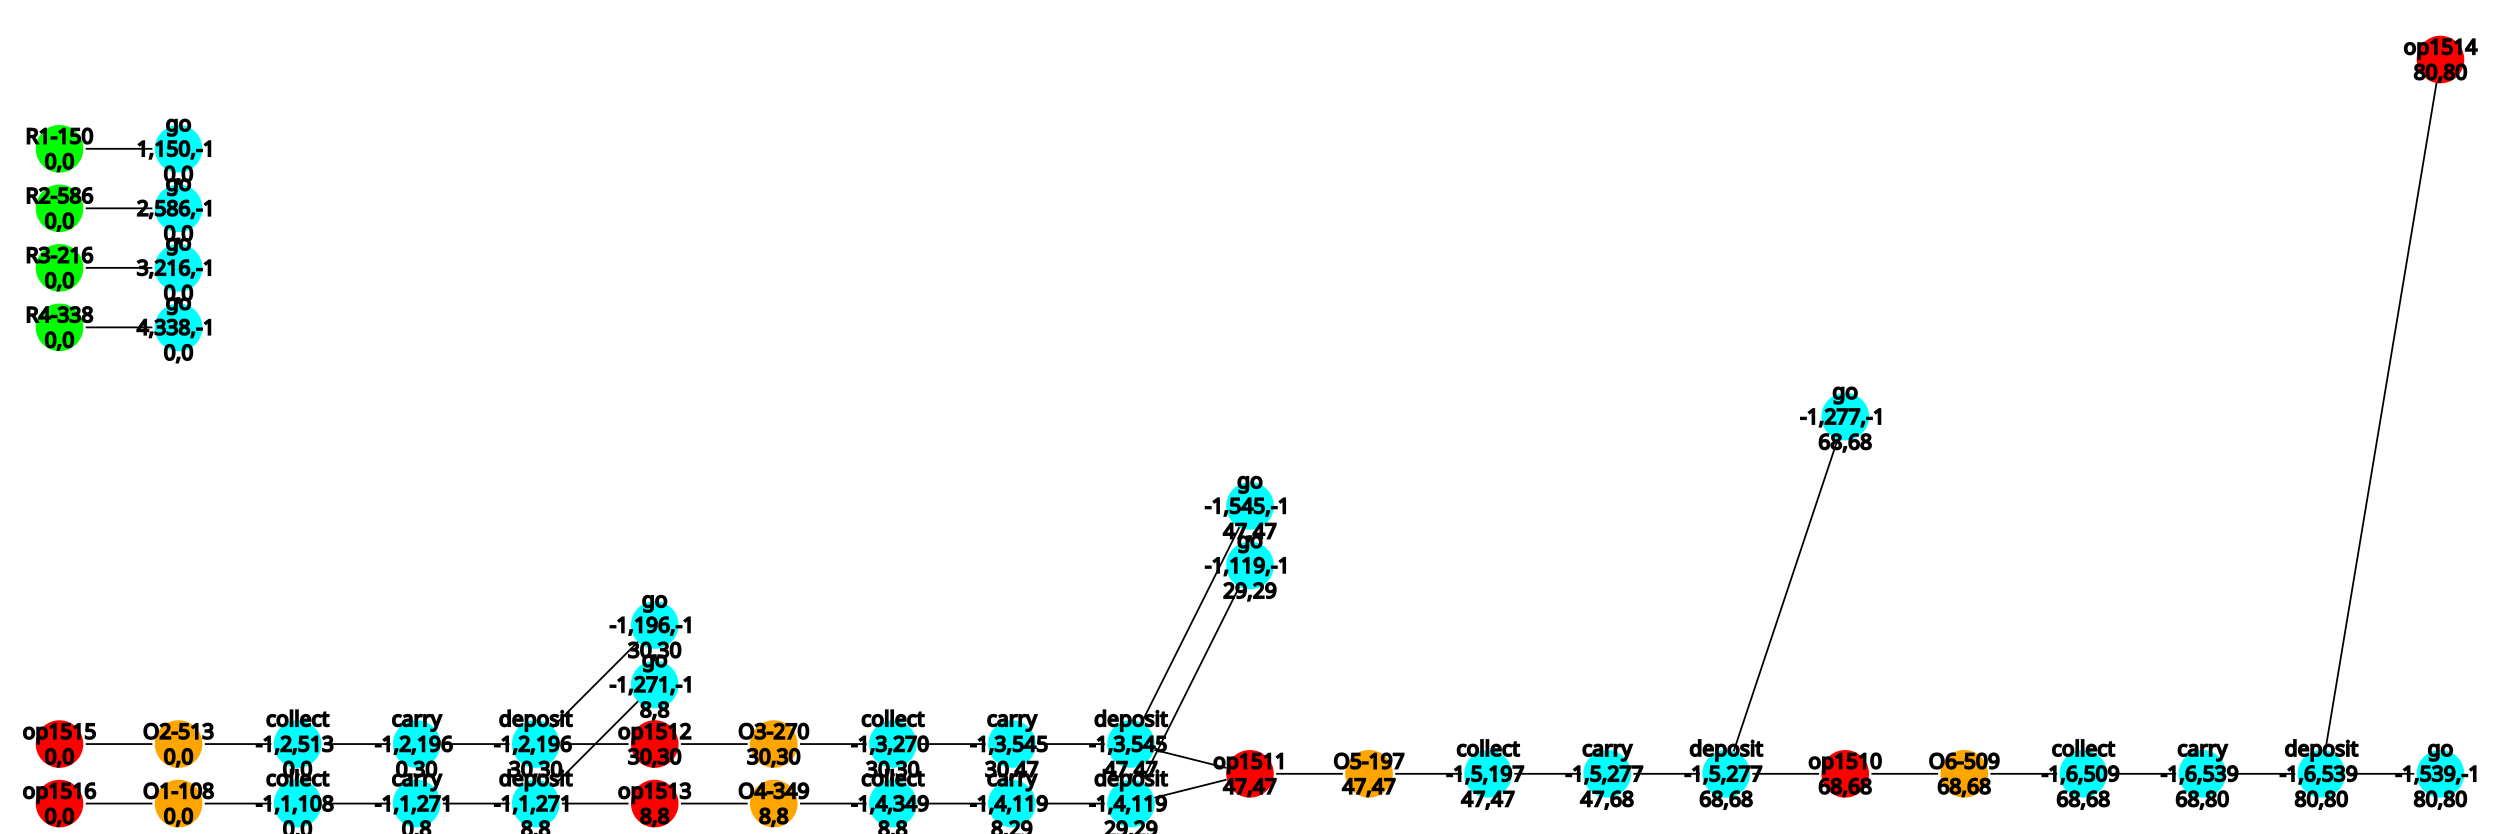
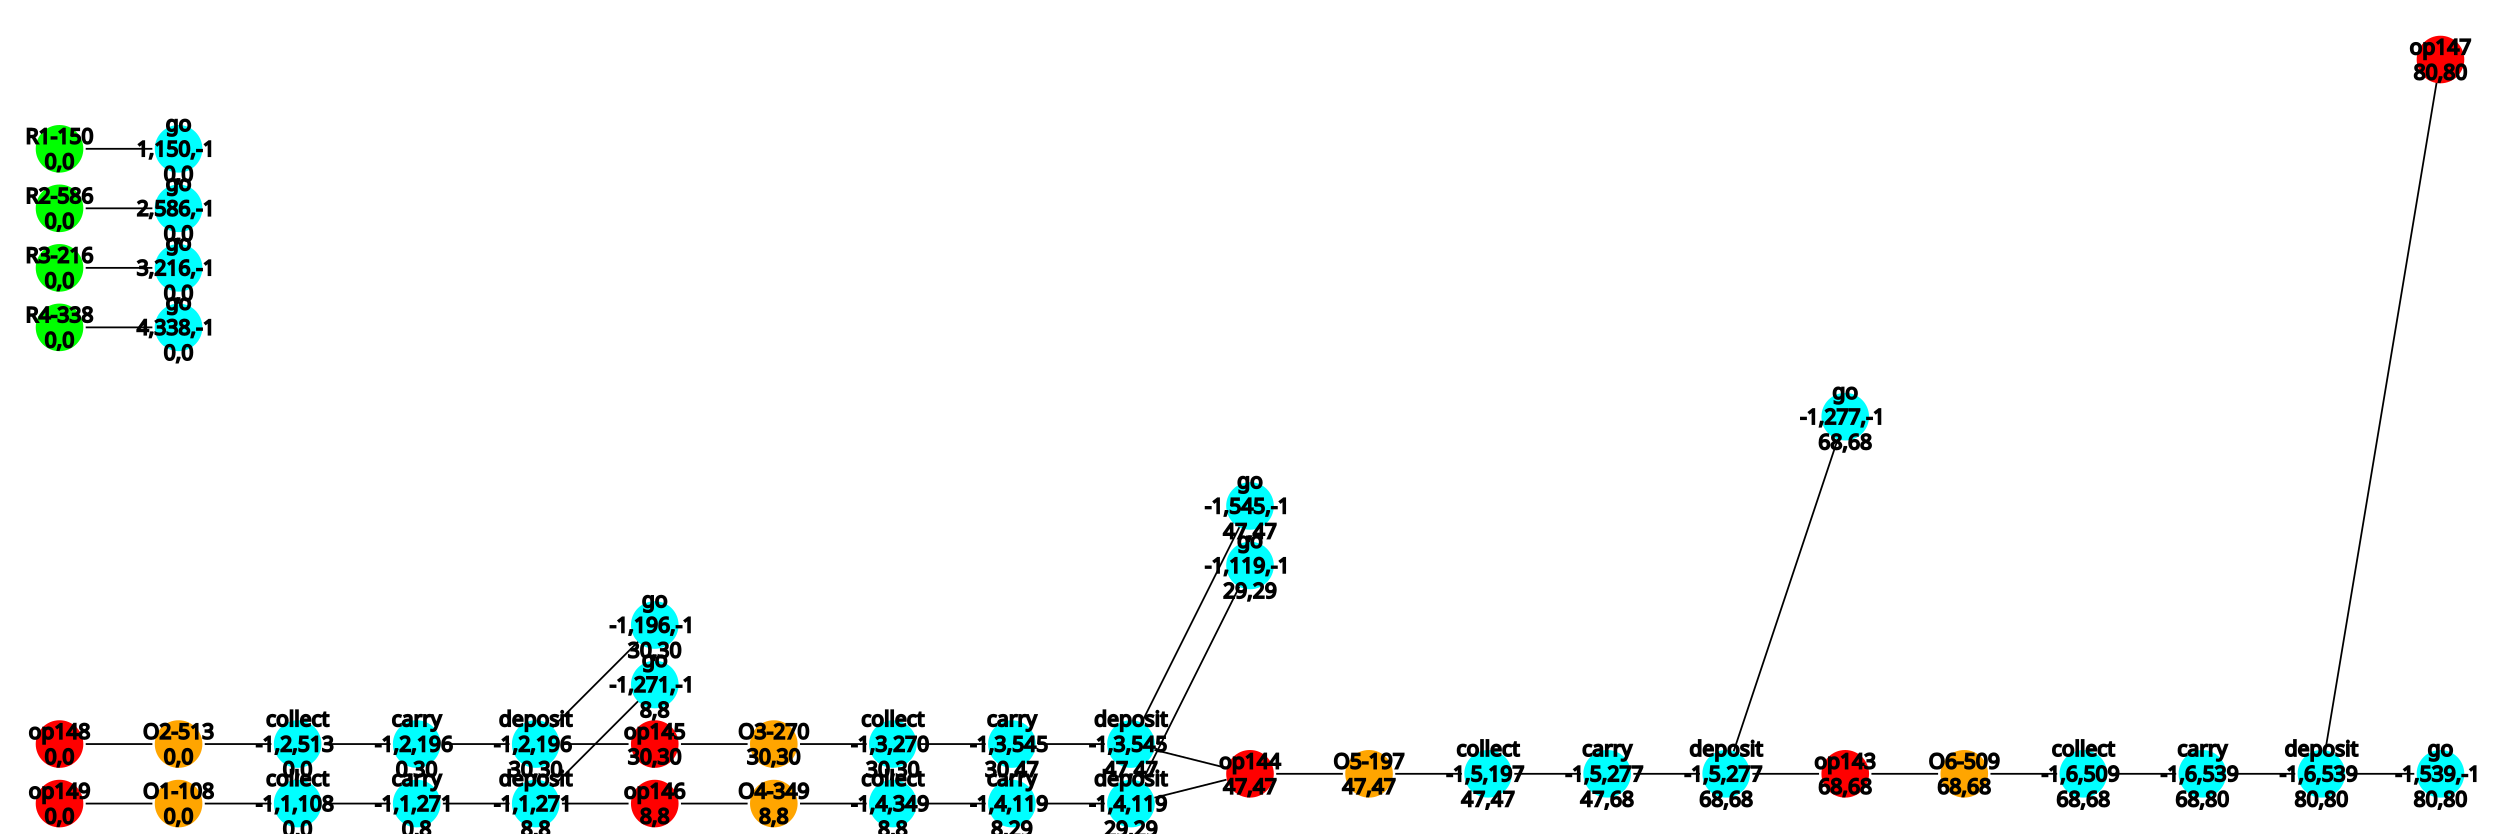
<svg xmlns="http://www.w3.org/2000/svg" version="1.2" width="420mm" height="140mm" viewBox="0 0 420 140" stroke="none" fill="#000000" stroke-width="0.3" font-size="3.88">
  <defs>
    <marker id="arrow" markerWidth="15" markerHeight="7" refX="5" refY="3.5" orient="auto" markerUnits="strokeWidth">
      <path d="M0,0 L15,3.5 L0,7 z" stroke="context-stroke" fill="context-stroke" />
    </marker>
  </defs>
-   <g stroke="#000000" id="img-e101e9b0-1">
+   <g stroke="#000000" id="img-eed5cb4e-1">
    <g transform="translate(20,135)">
      <path fill="none" d="M-5.6,0 L 5.6 0" class="primitive" />
    </g>
    <g transform="translate(20,125)">
      <path fill="none" d="M-5.6,0 L 5.6 0" class="primitive" />
    </g>
    <g transform="translate(400,130)">
      <path fill="none" d="M-5.6,0 L 5.6 0" class="primitive" />
    </g>
    <g transform="translate(400,70)">
      <path fill="none" d="M-9.63,57.81 L 9.63 -57.81" class="primitive" />
    </g>
    <g transform="translate(380,130)">
      <path fill="none" d="M-5.6,0 L 5.6 0" class="primitive" />
    </g>
    <g transform="translate(360,130)">
      <path fill="none" d="M-5.6,0 L 5.6 0" class="primitive" />
    </g>
    <g transform="translate(100,125)">
      <path fill="none" d="M-8.03,8.03 L 8.03 -8.03" class="primitive" />
    </g>
    <g transform="translate(100,135)">
      <path fill="none" d="M-5.6,0 L 5.6 0" class="primitive" />
    </g>
    <g transform="translate(80,135)">
      <path fill="none" d="M-5.6,0 L 5.6 0" class="primitive" />
    </g>
    <g transform="translate(60,135)">
      <path fill="none" d="M-5.6,0 L 5.6 0" class="primitive" />
    </g>
    <g transform="translate(100,115)">
      <path fill="none" d="M-8.03,8.03 L 8.03 -8.03" class="primitive" />
    </g>
    <g transform="translate(100,125)">
      <path fill="none" d="M-5.6,0 L 5.6 0" class="primitive" />
    </g>
    <g transform="translate(80,125)">
      <path fill="none" d="M-5.6,0 L 5.6 0" class="primitive" />
    </g>
    <g transform="translate(60,125)">
      <path fill="none" d="M-5.6,0 L 5.6 0" class="primitive" />
    </g>
    <g transform="translate(200,115)">
      <path fill="none" d="M-8.93,17.87 L 8.93 -17.87" class="primitive" />
    </g>
    <g transform="translate(200,132.5)">
      <path fill="none" d="M-6.06,1.52 L 6.06 -1.52" class="primitive" />
    </g>
    <g transform="translate(180,135)">
      <path fill="none" d="M-5.6,0 L 5.6 0" class="primitive" />
    </g>
    <g transform="translate(160,135)">
      <path fill="none" d="M-5.6,0 L 5.6 0" class="primitive" />
    </g>
    <g transform="translate(200,105)">
      <path fill="none" d="M-8.93,17.87 L 8.93 -17.87" class="primitive" />
    </g>
    <g transform="translate(200,127.5)">
      <path fill="none" d="M-6.06,-1.52 L 6.06 1.52" class="primitive" />
    </g>
    <g transform="translate(180,125)">
      <path fill="none" d="M-5.6,0 L 5.6 0" class="primitive" />
    </g>
    <g transform="translate(160,125)">
      <path fill="none" d="M-5.6,0 L 5.6 0" class="primitive" />
    </g>
    <g transform="translate(300,100)">
      <path fill="none" d="M-9.28,27.83 L 9.28 -27.83" class="primitive" />
    </g>
    <g transform="translate(300,130)">
      <path fill="none" d="M-5.6,0 L 5.6 0" class="primitive" />
    </g>
    <g transform="translate(280,130)">
      <path fill="none" d="M-5.6,0 L 5.6 0" class="primitive" />
    </g>
    <g transform="translate(260,130)">
      <path fill="none" d="M-5.6,0 L 5.6 0" class="primitive" />
    </g>
    <g transform="translate(20,55)">
      <path fill="none" d="M-5.6,0 L 5.6 0" class="primitive" />
    </g>
    <g transform="translate(20,45)">
      <path fill="none" d="M-5.6,0 L 5.6 0" class="primitive" />
    </g>
    <g transform="translate(20,35)">
      <path fill="none" d="M-5.6,0 L 5.6 0" class="primitive" />
    </g>
    <g transform="translate(20,25)">
      <path fill="none" d="M-5.6,0 L 5.6 0" class="primitive" />
    </g>
    <g transform="translate(340,130)">
      <path fill="none" d="M-5.6,0 L 5.6 0" class="primitive" />
    </g>
    <g transform="translate(240,130)">
      <path fill="none" d="M-5.6,0 L 5.6 0" class="primitive" />
    </g>
    <g transform="translate(140,135)">
      <path fill="none" d="M-5.6,0 L 5.6 0" class="primitive" />
    </g>
    <g transform="translate(140,125)">
      <path fill="none" d="M-5.6,0 L 5.6 0" class="primitive" />
    </g>
    <g transform="translate(40,125)">
      <path fill="none" d="M-5.6,0 L 5.6 0" class="primitive" />
    </g>
    <g transform="translate(40,135)">
      <path fill="none" d="M-5.6,0 L 5.6 0" class="primitive" />
    </g>
    <g transform="translate(120,135)">
      <path fill="none" d="M-5.6,0 L 5.6 0" class="primitive" />
    </g>
    <g transform="translate(120,125)">
      <path fill="none" d="M-5.6,0 L 5.6 0" class="primitive" />
    </g>
    <g transform="translate(220,130)">
      <path fill="none" d="M-5.6,0 L 5.6 0" class="primitive" />
    </g>
    <g transform="translate(320,130)">
      <path fill="none" d="M-5.6,0 L 5.6 0" class="primitive" />
    </g>
  </g>
-   <g fill="#FF0000" id="img-e101e9b0-2">
+   <g fill="#FF0000" id="img-eed5cb4e-2">
    <g transform="translate(10,135)">
      <circle cx="0" cy="0" r="4" class="primitive" />
    </g>
  </g>
-   <g fill="#FF0000" id="img-e101e9b0-3">
+   <g fill="#FF0000" id="img-eed5cb4e-3">
    <g transform="translate(10,125)">
      <circle cx="0" cy="0" r="4" class="primitive" />
    </g>
  </g>
-   <g fill="#00FFFF" id="img-e101e9b0-4">
+   <g fill="#00FFFF" id="img-eed5cb4e-4">
    <g transform="translate(410,130)">
      <circle cx="0" cy="0" r="4" class="primitive" />
    </g>
  </g>
-   <g fill="#00FFFF" id="img-e101e9b0-5">
+   <g fill="#00FFFF" id="img-eed5cb4e-5">
    <g transform="translate(390,130)">
      <circle cx="0" cy="0" r="4" class="primitive" />
    </g>
  </g>
-   <g fill="#00FFFF" id="img-e101e9b0-6">
+   <g fill="#00FFFF" id="img-eed5cb4e-6">
    <g transform="translate(370,130)">
      <circle cx="0" cy="0" r="4" class="primitive" />
    </g>
  </g>
-   <g fill="#00FFFF" id="img-e101e9b0-7">
+   <g fill="#00FFFF" id="img-eed5cb4e-7">
    <g transform="translate(350,130)">
      <circle cx="0" cy="0" r="4" class="primitive" />
    </g>
  </g>
-   <g fill="#00FFFF" id="img-e101e9b0-8">
+   <g fill="#00FFFF" id="img-eed5cb4e-8">
    <g transform="translate(110,115)">
      <circle cx="0" cy="0" r="4" class="primitive" />
    </g>
  </g>
-   <g fill="#00FFFF" id="img-e101e9b0-9">
+   <g fill="#00FFFF" id="img-eed5cb4e-9">
    <g transform="translate(90,135)">
      <circle cx="0" cy="0" r="4" class="primitive" />
    </g>
  </g>
-   <g fill="#00FFFF" id="img-e101e9b0-10">
+   <g fill="#00FFFF" id="img-eed5cb4e-10">
    <g transform="translate(70,135)">
      <circle cx="0" cy="0" r="4" class="primitive" />
    </g>
  </g>
-   <g fill="#00FFFF" id="img-e101e9b0-11">
+   <g fill="#00FFFF" id="img-eed5cb4e-11">
    <g transform="translate(50,135)">
      <circle cx="0" cy="0" r="4" class="primitive" />
    </g>
  </g>
-   <g fill="#00FFFF" id="img-e101e9b0-12">
+   <g fill="#00FFFF" id="img-eed5cb4e-12">
    <g transform="translate(110,105)">
      <circle cx="0" cy="0" r="4" class="primitive" />
    </g>
  </g>
-   <g fill="#00FFFF" id="img-e101e9b0-13">
+   <g fill="#00FFFF" id="img-eed5cb4e-13">
    <g transform="translate(90,125)">
      <circle cx="0" cy="0" r="4" class="primitive" />
    </g>
  </g>
-   <g fill="#00FFFF" id="img-e101e9b0-14">
+   <g fill="#00FFFF" id="img-eed5cb4e-14">
    <g transform="translate(70,125)">
      <circle cx="0" cy="0" r="4" class="primitive" />
    </g>
  </g>
-   <g fill="#00FFFF" id="img-e101e9b0-15">
+   <g fill="#00FFFF" id="img-eed5cb4e-15">
    <g transform="translate(50,125)">
      <circle cx="0" cy="0" r="4" class="primitive" />
    </g>
  </g>
-   <g fill="#00FFFF" id="img-e101e9b0-16">
+   <g fill="#00FFFF" id="img-eed5cb4e-16">
    <g transform="translate(210,95)">
      <circle cx="0" cy="0" r="4" class="primitive" />
    </g>
  </g>
-   <g fill="#00FFFF" id="img-e101e9b0-17">
+   <g fill="#00FFFF" id="img-eed5cb4e-17">
    <g transform="translate(190,135)">
      <circle cx="0" cy="0" r="4" class="primitive" />
    </g>
  </g>
-   <g fill="#00FFFF" id="img-e101e9b0-18">
+   <g fill="#00FFFF" id="img-eed5cb4e-18">
    <g transform="translate(170,135)">
      <circle cx="0" cy="0" r="4" class="primitive" />
    </g>
  </g>
-   <g fill="#00FFFF" id="img-e101e9b0-19">
+   <g fill="#00FFFF" id="img-eed5cb4e-19">
    <g transform="translate(150,135)">
      <circle cx="0" cy="0" r="4" class="primitive" />
    </g>
  </g>
-   <g fill="#00FFFF" id="img-e101e9b0-20">
+   <g fill="#00FFFF" id="img-eed5cb4e-20">
    <g transform="translate(210,85)">
      <circle cx="0" cy="0" r="4" class="primitive" />
    </g>
  </g>
-   <g fill="#00FFFF" id="img-e101e9b0-21">
+   <g fill="#00FFFF" id="img-eed5cb4e-21">
    <g transform="translate(190,125)">
      <circle cx="0" cy="0" r="4" class="primitive" />
    </g>
  </g>
-   <g fill="#00FFFF" id="img-e101e9b0-22">
+   <g fill="#00FFFF" id="img-eed5cb4e-22">
    <g transform="translate(170,125)">
      <circle cx="0" cy="0" r="4" class="primitive" />
    </g>
  </g>
-   <g fill="#00FFFF" id="img-e101e9b0-23">
+   <g fill="#00FFFF" id="img-eed5cb4e-23">
    <g transform="translate(150,125)">
      <circle cx="0" cy="0" r="4" class="primitive" />
    </g>
  </g>
-   <g fill="#00FFFF" id="img-e101e9b0-24">
+   <g fill="#00FFFF" id="img-eed5cb4e-24">
    <g transform="translate(310,70)">
      <circle cx="0" cy="0" r="4" class="primitive" />
    </g>
  </g>
-   <g fill="#00FFFF" id="img-e101e9b0-25">
+   <g fill="#00FFFF" id="img-eed5cb4e-25">
    <g transform="translate(290,130)">
      <circle cx="0" cy="0" r="4" class="primitive" />
    </g>
  </g>
-   <g fill="#00FFFF" id="img-e101e9b0-26">
+   <g fill="#00FFFF" id="img-eed5cb4e-26">
    <g transform="translate(270,130)">
      <circle cx="0" cy="0" r="4" class="primitive" />
    </g>
  </g>
-   <g fill="#00FFFF" id="img-e101e9b0-27">
+   <g fill="#00FFFF" id="img-eed5cb4e-27">
    <g transform="translate(250,130)">
      <circle cx="0" cy="0" r="4" class="primitive" />
    </g>
  </g>
-   <g fill="#00FFFF" id="img-e101e9b0-28">
+   <g fill="#00FFFF" id="img-eed5cb4e-28">
    <g transform="translate(30,55)">
      <circle cx="0" cy="0" r="4" class="primitive" />
    </g>
  </g>
-   <g fill="#00FF00" id="img-e101e9b0-29">
+   <g fill="#00FF00" id="img-eed5cb4e-29">
    <g transform="translate(10,55)">
      <circle cx="0" cy="0" r="4" class="primitive" />
    </g>
  </g>
-   <g fill="#00FFFF" id="img-e101e9b0-30">
+   <g fill="#00FFFF" id="img-eed5cb4e-30">
    <g transform="translate(30,45)">
      <circle cx="0" cy="0" r="4" class="primitive" />
    </g>
  </g>
-   <g fill="#00FF00" id="img-e101e9b0-31">
+   <g fill="#00FF00" id="img-eed5cb4e-31">
    <g transform="translate(10,45)">
      <circle cx="0" cy="0" r="4" class="primitive" />
    </g>
  </g>
-   <g fill="#00FFFF" id="img-e101e9b0-32">
+   <g fill="#00FFFF" id="img-eed5cb4e-32">
    <g transform="translate(30,35)">
      <circle cx="0" cy="0" r="4" class="primitive" />
    </g>
  </g>
-   <g fill="#00FF00" id="img-e101e9b0-33">
+   <g fill="#00FF00" id="img-eed5cb4e-33">
    <g transform="translate(10,35)">
      <circle cx="0" cy="0" r="4" class="primitive" />
    </g>
  </g>
-   <g fill="#00FFFF" id="img-e101e9b0-34">
+   <g fill="#00FFFF" id="img-eed5cb4e-34">
    <g transform="translate(30,25)">
      <circle cx="0" cy="0" r="4" class="primitive" />
    </g>
  </g>
-   <g fill="#00FF00" id="img-e101e9b0-35">
+   <g fill="#00FF00" id="img-eed5cb4e-35">
    <g transform="translate(10,25)">
      <circle cx="0" cy="0" r="4" class="primitive" />
    </g>
  </g>
-   <g fill="#FFA500" id="img-e101e9b0-36">
+   <g fill="#FFA500" id="img-eed5cb4e-36">
    <g transform="translate(330,130)">
      <circle cx="0" cy="0" r="4" class="primitive" />
    </g>
  </g>
-   <g fill="#FFA500" id="img-e101e9b0-37">
+   <g fill="#FFA500" id="img-eed5cb4e-37">
    <g transform="translate(230,130)">
      <circle cx="0" cy="0" r="4" class="primitive" />
    </g>
  </g>
-   <g fill="#FFA500" id="img-e101e9b0-38">
+   <g fill="#FFA500" id="img-eed5cb4e-38">
    <g transform="translate(130,135)">
      <circle cx="0" cy="0" r="4" class="primitive" />
    </g>
  </g>
-   <g fill="#FFA500" id="img-e101e9b0-39">
+   <g fill="#FFA500" id="img-eed5cb4e-39">
    <g transform="translate(130,125)">
      <circle cx="0" cy="0" r="4" class="primitive" />
    </g>
  </g>
-   <g fill="#FFA500" id="img-e101e9b0-40">
+   <g fill="#FFA500" id="img-eed5cb4e-40">
    <g transform="translate(30,125)">
      <circle cx="0" cy="0" r="4" class="primitive" />
    </g>
  </g>
-   <g fill="#FFA500" id="img-e101e9b0-41">
+   <g fill="#FFA500" id="img-eed5cb4e-41">
    <g transform="translate(30,135)">
      <circle cx="0" cy="0" r="4" class="primitive" />
    </g>
  </g>
-   <g fill="#FF0000" id="img-e101e9b0-42">
+   <g fill="#FF0000" id="img-eed5cb4e-42">
    <g transform="translate(410,10)">
      <circle cx="0" cy="0" r="4" class="primitive" />
    </g>
  </g>
-   <g fill="#FF0000" id="img-e101e9b0-43">
+   <g fill="#FF0000" id="img-eed5cb4e-43">
    <g transform="translate(110,135)">
      <circle cx="0" cy="0" r="4" class="primitive" />
    </g>
  </g>
-   <g fill="#FF0000" id="img-e101e9b0-44">
+   <g fill="#FF0000" id="img-eed5cb4e-44">
    <g transform="translate(110,125)">
      <circle cx="0" cy="0" r="4" class="primitive" />
    </g>
  </g>
-   <g fill="#FF0000" id="img-e101e9b0-45">
+   <g fill="#FF0000" id="img-eed5cb4e-45">
    <g transform="translate(210,130)">
      <circle cx="0" cy="0" r="4" class="primitive" />
    </g>
  </g>
-   <g fill="#FF0000" id="img-e101e9b0-46">
+   <g fill="#FF0000" id="img-eed5cb4e-46">
    <g transform="translate(310,130)">
      <circle cx="0" cy="0" r="4" class="primitive" />
    </g>
  </g>
-   <g font-family="futura" font-size="3.53" stroke="#000000" id="img-e101e9b0-47">
+   <g font-family="futura" font-size="3.53" stroke="#000000" id="img-eed5cb4e-47">
    <g transform="translate(10,135)">
      <g class="primitive">
-         <text text-anchor="middle" dy="-0.25em">op1516<tspan x="0" dy="1.2em">0,0</tspan>
+         <text text-anchor="middle" dy="-0.25em">op149<tspan x="0" dy="1.2em">0,0</tspan>
        </text>
      </g>
    </g>
    <g transform="translate(10,125)">
      <g class="primitive">
-         <text text-anchor="middle" dy="-0.25em">op1515<tspan x="0" dy="1.2em">0,0</tspan>
+         <text text-anchor="middle" dy="-0.25em">op148<tspan x="0" dy="1.2em">0,0</tspan>
        </text>
      </g>
    </g>
    <g transform="translate(410,130)">
      <g class="primitive">
        <text text-anchor="middle" dy="-0.85em">go<tspan x="0" dy="1.2em">-1,539,-1</tspan>
          <tspan x="0" dy="1.2em">80,80</tspan>
        </text>
      </g>
    </g>
    <g transform="translate(390,130)">
      <g class="primitive">
        <text text-anchor="middle" dy="-0.85em">deposit<tspan x="0" dy="1.2em">-1,6,539</tspan>
          <tspan x="0" dy="1.2em">80,80</tspan>
        </text>
      </g>
    </g>
    <g transform="translate(370,130)">
      <g class="primitive">
        <text text-anchor="middle" dy="-0.85em">carry<tspan x="0" dy="1.2em">-1,6,539</tspan>
          <tspan x="0" dy="1.2em">68,80</tspan>
        </text>
      </g>
    </g>
    <g transform="translate(350,130)">
      <g class="primitive">
        <text text-anchor="middle" dy="-0.85em">collect<tspan x="0" dy="1.2em">-1,6,509</tspan>
          <tspan x="0" dy="1.2em">68,68</tspan>
        </text>
      </g>
    </g>
    <g transform="translate(110,115)">
      <g class="primitive">
        <text text-anchor="middle" dy="-0.85em">go<tspan x="0" dy="1.2em">-1,271,-1</tspan>
          <tspan x="0" dy="1.2em">8,8</tspan>
        </text>
      </g>
    </g>
    <g transform="translate(90,135)">
      <g class="primitive">
        <text text-anchor="middle" dy="-0.85em">deposit<tspan x="0" dy="1.2em">-1,1,271</tspan>
          <tspan x="0" dy="1.2em">8,8</tspan>
        </text>
      </g>
    </g>
    <g transform="translate(70,135)">
      <g class="primitive">
        <text text-anchor="middle" dy="-0.85em">carry<tspan x="0" dy="1.2em">-1,1,271</tspan>
          <tspan x="0" dy="1.2em">0,8</tspan>
        </text>
      </g>
    </g>
    <g transform="translate(50,135)">
      <g class="primitive">
        <text text-anchor="middle" dy="-0.85em">collect<tspan x="0" dy="1.2em">-1,1,108</tspan>
          <tspan x="0" dy="1.2em">0,0</tspan>
        </text>
      </g>
    </g>
    <g transform="translate(110,105)">
      <g class="primitive">
        <text text-anchor="middle" dy="-0.85em">go<tspan x="0" dy="1.2em">-1,196,-1</tspan>
          <tspan x="0" dy="1.2em">30,30</tspan>
        </text>
      </g>
    </g>
    <g transform="translate(90,125)">
      <g class="primitive">
        <text text-anchor="middle" dy="-0.85em">deposit<tspan x="0" dy="1.2em">-1,2,196</tspan>
          <tspan x="0" dy="1.2em">30,30</tspan>
        </text>
      </g>
    </g>
    <g transform="translate(70,125)">
      <g class="primitive">
        <text text-anchor="middle" dy="-0.85em">carry<tspan x="0" dy="1.2em">-1,2,196</tspan>
          <tspan x="0" dy="1.2em">0,30</tspan>
        </text>
      </g>
    </g>
    <g transform="translate(50,125)">
      <g class="primitive">
        <text text-anchor="middle" dy="-0.85em">collect<tspan x="0" dy="1.2em">-1,2,513</tspan>
          <tspan x="0" dy="1.2em">0,0</tspan>
        </text>
      </g>
    </g>
    <g transform="translate(210,95)">
      <g class="primitive">
        <text text-anchor="middle" dy="-0.85em">go<tspan x="0" dy="1.2em">-1,119,-1</tspan>
          <tspan x="0" dy="1.2em">29,29</tspan>
        </text>
      </g>
    </g>
    <g transform="translate(190,135)">
      <g class="primitive">
        <text text-anchor="middle" dy="-0.85em">deposit<tspan x="0" dy="1.2em">-1,4,119</tspan>
          <tspan x="0" dy="1.2em">29,29</tspan>
        </text>
      </g>
    </g>
    <g transform="translate(170,135)">
      <g class="primitive">
        <text text-anchor="middle" dy="-0.85em">carry<tspan x="0" dy="1.2em">-1,4,119</tspan>
          <tspan x="0" dy="1.2em">8,29</tspan>
        </text>
      </g>
    </g>
    <g transform="translate(150,135)">
      <g class="primitive">
        <text text-anchor="middle" dy="-0.85em">collect<tspan x="0" dy="1.2em">-1,4,349</tspan>
          <tspan x="0" dy="1.2em">8,8</tspan>
        </text>
      </g>
    </g>
    <g transform="translate(210,85)">
      <g class="primitive">
        <text text-anchor="middle" dy="-0.85em">go<tspan x="0" dy="1.2em">-1,545,-1</tspan>
          <tspan x="0" dy="1.2em">47,47</tspan>
        </text>
      </g>
    </g>
    <g transform="translate(190,125)">
      <g class="primitive">
        <text text-anchor="middle" dy="-0.85em">deposit<tspan x="0" dy="1.2em">-1,3,545</tspan>
          <tspan x="0" dy="1.2em">47,47</tspan>
        </text>
      </g>
    </g>
    <g transform="translate(170,125)">
      <g class="primitive">
        <text text-anchor="middle" dy="-0.85em">carry<tspan x="0" dy="1.2em">-1,3,545</tspan>
          <tspan x="0" dy="1.2em">30,47</tspan>
        </text>
      </g>
    </g>
    <g transform="translate(150,125)">
      <g class="primitive">
        <text text-anchor="middle" dy="-0.85em">collect<tspan x="0" dy="1.2em">-1,3,270</tspan>
          <tspan x="0" dy="1.2em">30,30</tspan>
        </text>
      </g>
    </g>
    <g transform="translate(310,70)">
      <g class="primitive">
        <text text-anchor="middle" dy="-0.85em">go<tspan x="0" dy="1.2em">-1,277,-1</tspan>
          <tspan x="0" dy="1.2em">68,68</tspan>
        </text>
      </g>
    </g>
    <g transform="translate(290,130)">
      <g class="primitive">
        <text text-anchor="middle" dy="-0.85em">deposit<tspan x="0" dy="1.2em">-1,5,277</tspan>
          <tspan x="0" dy="1.2em">68,68</tspan>
        </text>
      </g>
    </g>
    <g transform="translate(270,130)">
      <g class="primitive">
        <text text-anchor="middle" dy="-0.85em">carry<tspan x="0" dy="1.2em">-1,5,277</tspan>
          <tspan x="0" dy="1.2em">47,68</tspan>
        </text>
      </g>
    </g>
    <g transform="translate(250,130)">
      <g class="primitive">
        <text text-anchor="middle" dy="-0.85em">collect<tspan x="0" dy="1.2em">-1,5,197</tspan>
          <tspan x="0" dy="1.2em">47,47</tspan>
        </text>
      </g>
    </g>
    <g transform="translate(30,55)">
      <g class="primitive">
        <text text-anchor="middle" dy="-0.85em">go<tspan x="0" dy="1.2em">4,338,-1</tspan>
          <tspan x="0" dy="1.2em">0,0</tspan>
        </text>
      </g>
    </g>
    <g transform="translate(10,55)">
      <g class="primitive">
        <text text-anchor="middle" dy="-0.25em">R4-338<tspan x="0" dy="1.2em">0,0</tspan>
        </text>
      </g>
    </g>
    <g transform="translate(30,45)">
      <g class="primitive">
        <text text-anchor="middle" dy="-0.85em">go<tspan x="0" dy="1.2em">3,216,-1</tspan>
          <tspan x="0" dy="1.2em">0,0</tspan>
        </text>
      </g>
    </g>
    <g transform="translate(10,45)">
      <g class="primitive">
        <text text-anchor="middle" dy="-0.25em">R3-216<tspan x="0" dy="1.2em">0,0</tspan>
        </text>
      </g>
    </g>
    <g transform="translate(30,35)">
      <g class="primitive">
        <text text-anchor="middle" dy="-0.85em">go<tspan x="0" dy="1.2em">2,586,-1</tspan>
          <tspan x="0" dy="1.2em">0,0</tspan>
        </text>
      </g>
    </g>
    <g transform="translate(10,35)">
      <g class="primitive">
        <text text-anchor="middle" dy="-0.25em">R2-586<tspan x="0" dy="1.2em">0,0</tspan>
        </text>
      </g>
    </g>
    <g transform="translate(30,25)">
      <g class="primitive">
        <text text-anchor="middle" dy="-0.85em">go<tspan x="0" dy="1.2em">1,150,-1</tspan>
          <tspan x="0" dy="1.2em">0,0</tspan>
        </text>
      </g>
    </g>
    <g transform="translate(10,25)">
      <g class="primitive">
        <text text-anchor="middle" dy="-0.25em">R1-150<tspan x="0" dy="1.2em">0,0</tspan>
        </text>
      </g>
    </g>
    <g transform="translate(330,130)">
      <g class="primitive">
        <text text-anchor="middle" dy="-0.25em">O6-509<tspan x="0" dy="1.2em">68,68</tspan>
        </text>
      </g>
    </g>
    <g transform="translate(230,130)">
      <g class="primitive">
        <text text-anchor="middle" dy="-0.25em">O5-197<tspan x="0" dy="1.2em">47,47</tspan>
        </text>
      </g>
    </g>
    <g transform="translate(130,135)">
      <g class="primitive">
        <text text-anchor="middle" dy="-0.25em">O4-349<tspan x="0" dy="1.2em">8,8</tspan>
        </text>
      </g>
    </g>
    <g transform="translate(130,125)">
      <g class="primitive">
        <text text-anchor="middle" dy="-0.25em">O3-270<tspan x="0" dy="1.2em">30,30</tspan>
        </text>
      </g>
    </g>
    <g transform="translate(30,125)">
      <g class="primitive">
        <text text-anchor="middle" dy="-0.25em">O2-513<tspan x="0" dy="1.2em">0,0</tspan>
        </text>
      </g>
    </g>
    <g transform="translate(30,135)">
      <g class="primitive">
        <text text-anchor="middle" dy="-0.25em">O1-108<tspan x="0" dy="1.2em">0,0</tspan>
        </text>
      </g>
    </g>
    <g transform="translate(410,10)">
      <g class="primitive">
-         <text text-anchor="middle" dy="-0.25em">op1514<tspan x="0" dy="1.2em">80,80</tspan>
+         <text text-anchor="middle" dy="-0.25em">op147<tspan x="0" dy="1.2em">80,80</tspan>
        </text>
      </g>
    </g>
    <g transform="translate(110,135)">
      <g class="primitive">
-         <text text-anchor="middle" dy="-0.25em">op1513<tspan x="0" dy="1.2em">8,8</tspan>
+         <text text-anchor="middle" dy="-0.25em">op146<tspan x="0" dy="1.2em">8,8</tspan>
        </text>
      </g>
    </g>
    <g transform="translate(110,125)">
      <g class="primitive">
-         <text text-anchor="middle" dy="-0.25em">op1512<tspan x="0" dy="1.2em">30,30</tspan>
+         <text text-anchor="middle" dy="-0.25em">op145<tspan x="0" dy="1.2em">30,30</tspan>
        </text>
      </g>
    </g>
    <g transform="translate(210,130)">
      <g class="primitive">
-         <text text-anchor="middle" dy="-0.25em">op1511<tspan x="0" dy="1.2em">47,47</tspan>
+         <text text-anchor="middle" dy="-0.25em">op144<tspan x="0" dy="1.2em">47,47</tspan>
        </text>
      </g>
    </g>
    <g transform="translate(310,130)">
      <g class="primitive">
-         <text text-anchor="middle" dy="-0.25em">op1510<tspan x="0" dy="1.2em">68,68</tspan>
+         <text text-anchor="middle" dy="-0.25em">op143<tspan x="0" dy="1.2em">68,68</tspan>
        </text>
      </g>
    </g>
  </g>
</svg>
